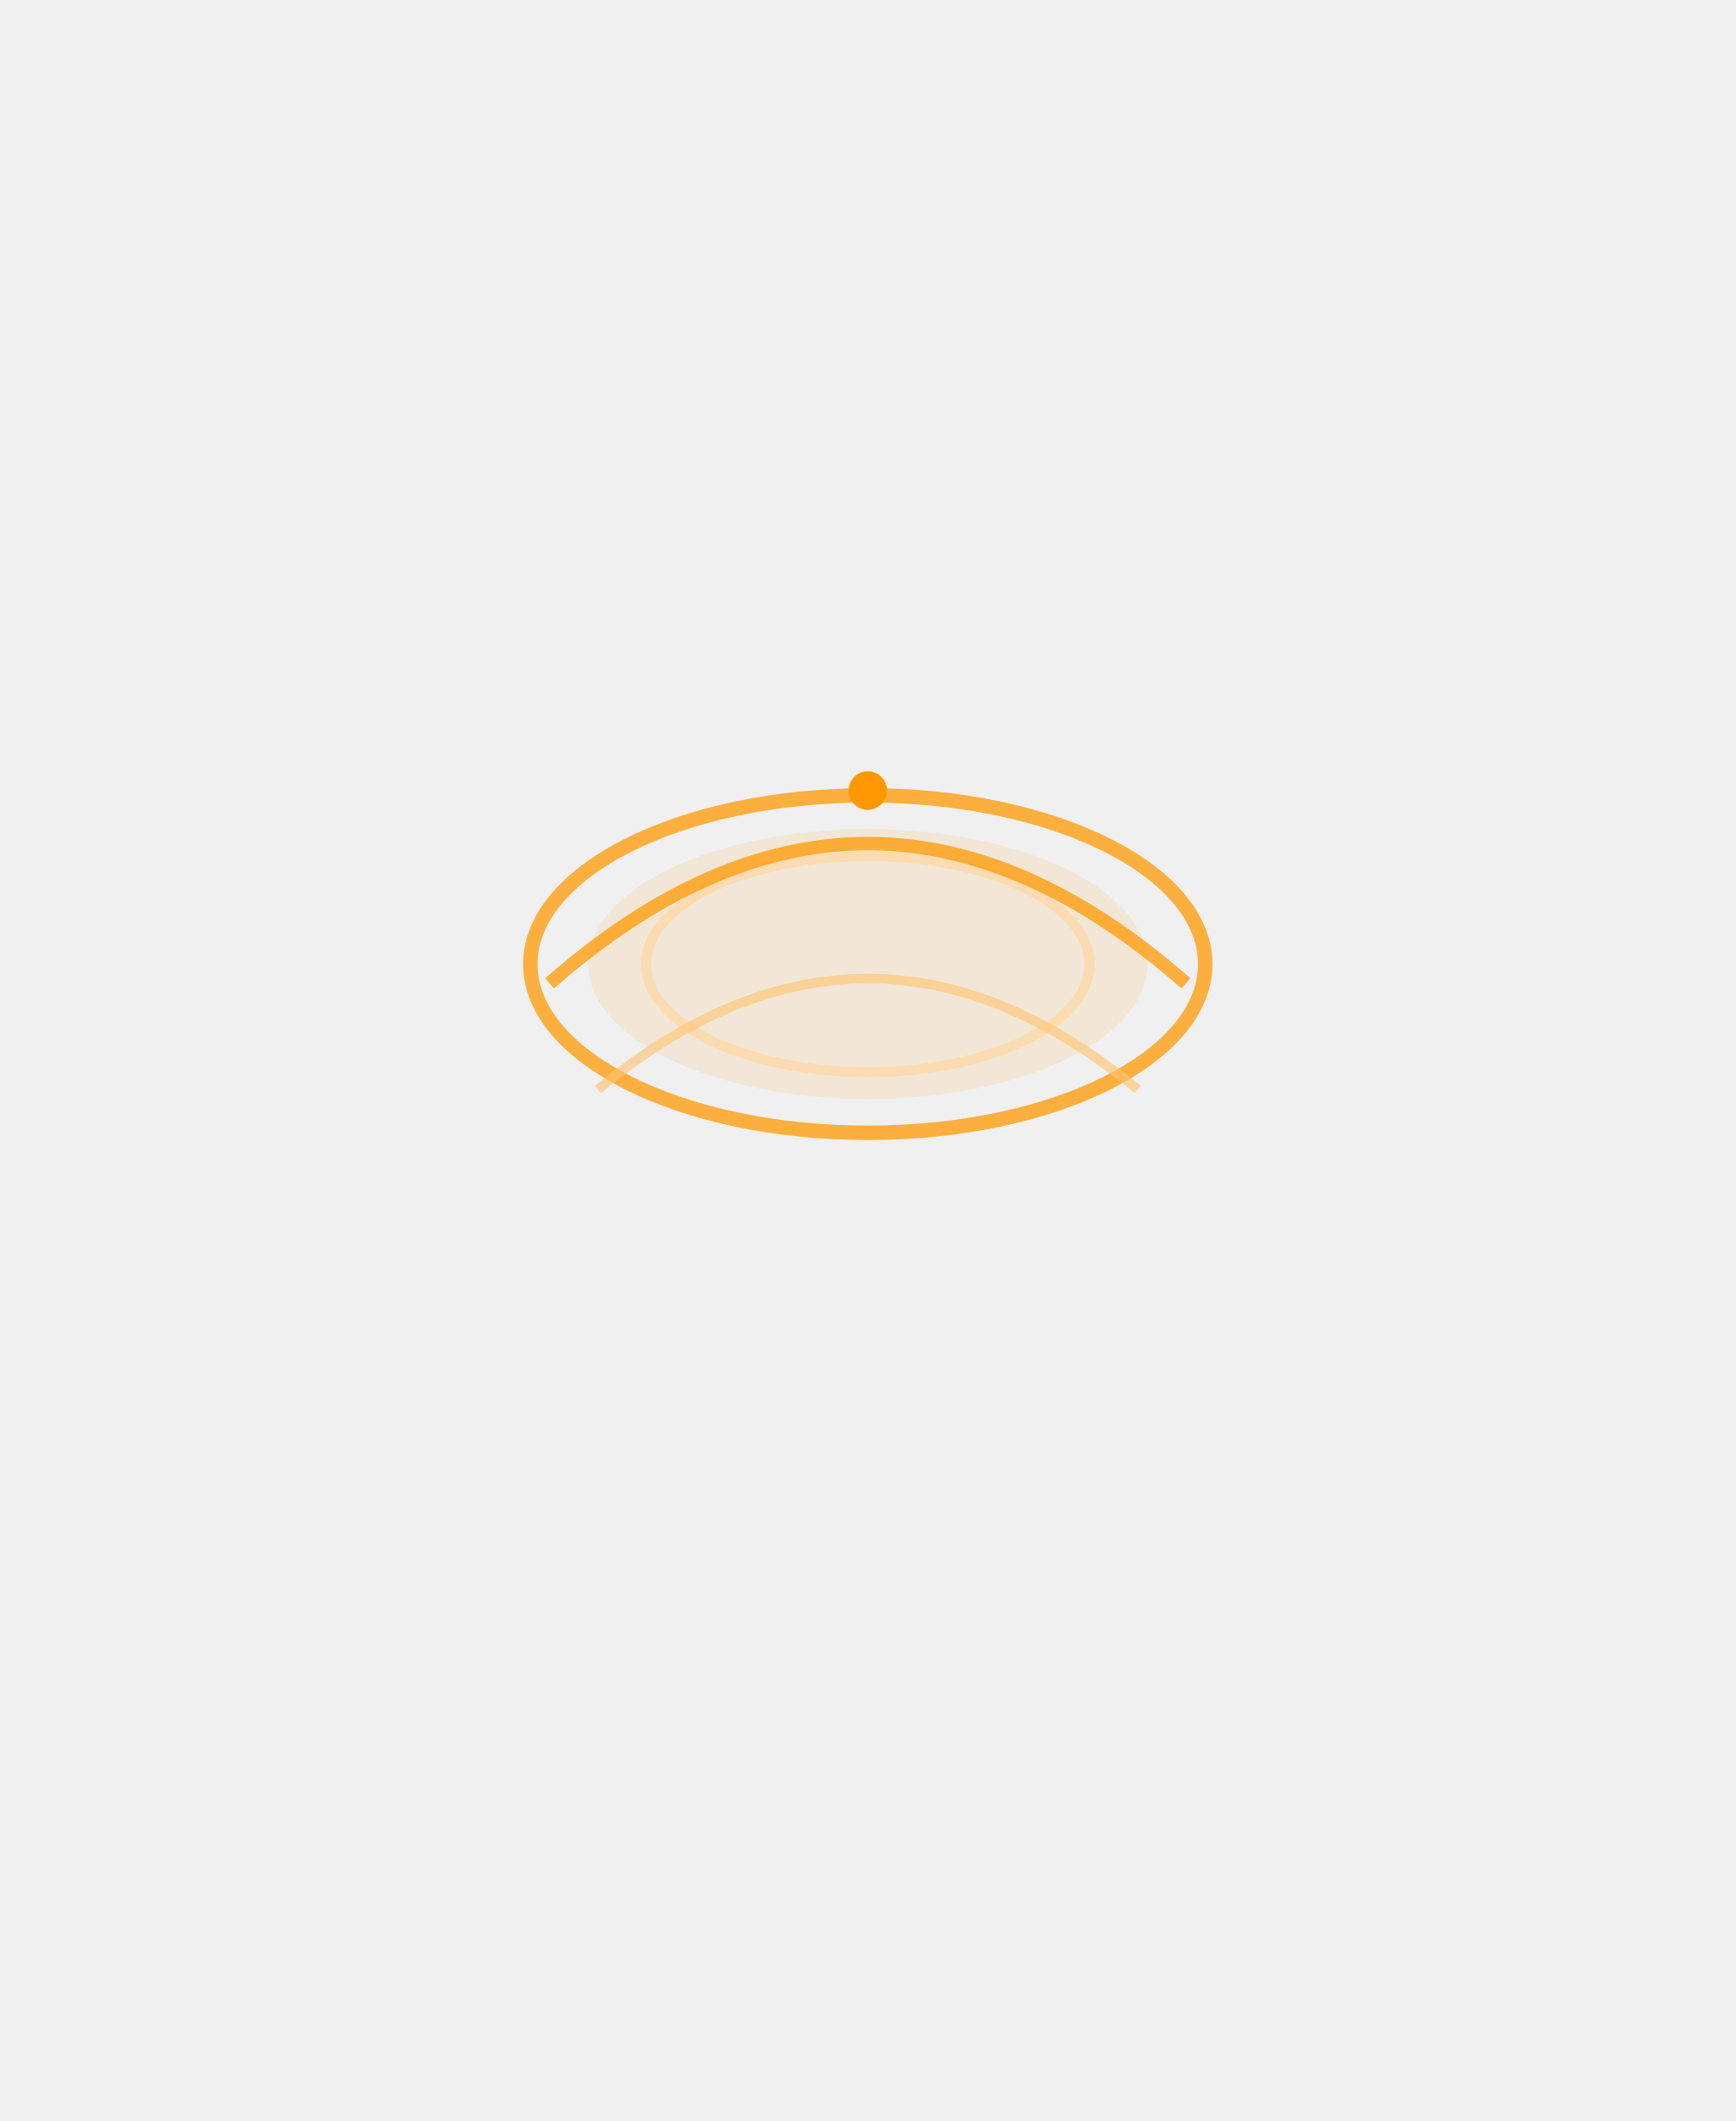
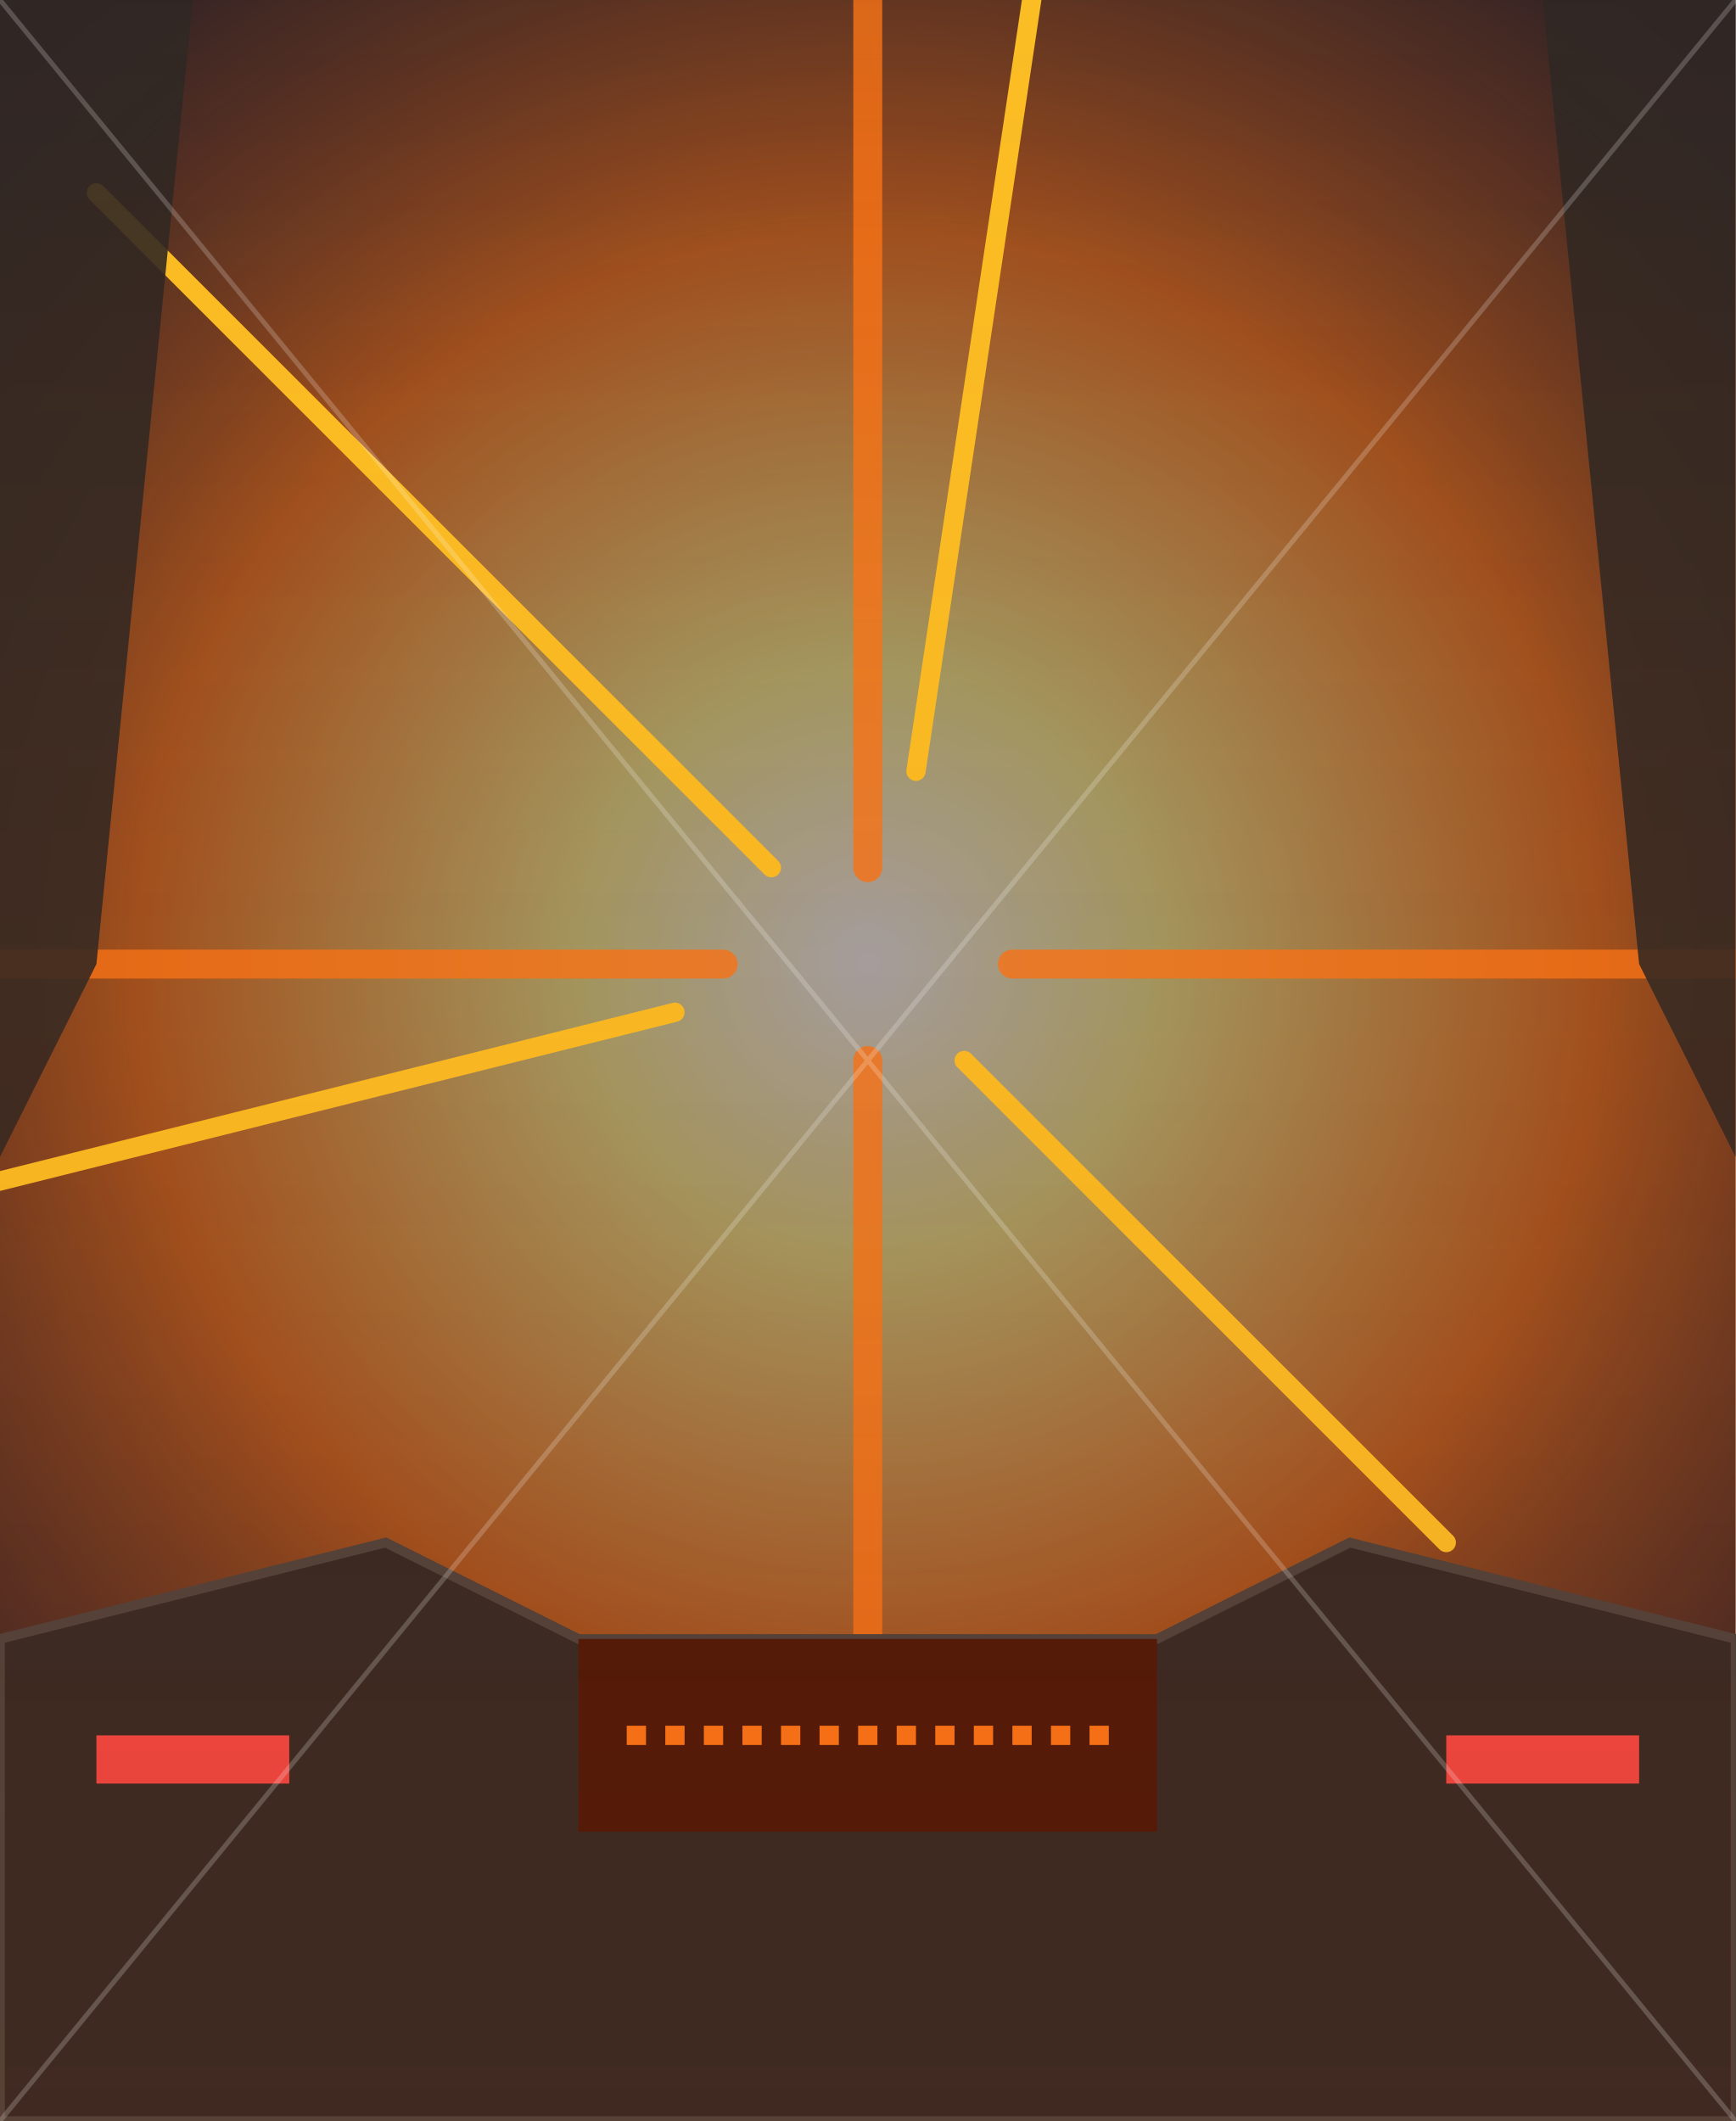
- <svg xmlns="http://www.w3.org/2000/svg" viewBox="0 0 180 220" width="180" height="220">
-   <g id="fx_legendary">
-     <ellipse cx="90" cy="100" rx="29" ry="14" fill="#FF9800" opacity="0.11" />
-     <ellipse cx="90" cy="100" rx="35" ry="17.5" fill="none" stroke="#FF9800" stroke-width="1.5" opacity="0.74" />
-     <ellipse cx="90" cy="100" rx="23" ry="11.2" fill="none" stroke="#ffd69f" stroke-width="1.05" opacity="0.66" />
-     <path d="M57 102 Q90 73 123 102" stroke="#FF9800" stroke-width="1.4" fill="none" opacity="0.74" />
-     <path d="M62 113 Q90 90 118 113" stroke="#ffc36f" stroke-width="1" fill="none" opacity="0.62" />
-     <circle cx="90" cy="82" r="2" fill="#FF9800" />
+ <svg xmlns="http://www.w3.org/2000/svg" viewBox="0 0 180 220">
+   <defs>
+     <radialGradient id="hyperCore" cx="0.5" cy="0.5" r="0.5">
+       <stop offset="0%" stop-color="#fff" />
+       <stop offset="20%" stop-color="#fef08a" />
+       <stop offset="50%" stop-color="#f97316" />
+       <stop offset="100%" stop-color="#7c2d12" stop-opacity="0" />
+     </radialGradient>
+     <filter id="speed" x="-20%" y="-20%" width="140%" height="140%">
+       <feGaussianBlur stdDeviation="1" in="SourceGraphic" result="blur" />
+     </filter>
+     <linearGradient id="cockpitDash" x1="0" y1="0" x2="0" y2="1">
+       <stop offset="0%" stop-color="#f97316" stop-opacity="0.1" />
+       <stop offset="100%" stop-color="#c2410c" stop-opacity="0.5" />
+     </linearGradient>
+   </defs>
+   <rect width="180" height="220" fill="#0f172a" />
+   <g transform="translate(90, 100)">
+     <circle cx="0" cy="0" r="150" fill="url(#hyperCore)" opacity="0.6">
+       <animate attributeName="opacity" values="0.5;0.7;0.5" dur="0.2s" repeatCount="indefinite" />
+     </circle>
+     <g stroke="#fbbf24" stroke-width="2" stroke-linecap="round">
+       <line x1="10" y1="10" x2="60" y2="60">
+         <animate attributeName="x2" values="20;100" dur="0.5s" repeatCount="indefinite" />
+         <animate attributeName="y2" values="20;100" dur="0.5s" repeatCount="indefinite" />
+         <animate attributeName="opacity" values="0;1;0" dur="0.5s" repeatCount="indefinite" />
+       </line>
+       <line x1="-10" y1="-10" x2="-80" y2="-80">
+         <animate attributeName="x2" values="-20;-120" dur="0.4s" repeatCount="indefinite" />
+         <animate attributeName="y2" values="-20;-120" dur="0.4s" repeatCount="indefinite" />
+         <animate attributeName="opacity" values="0;1;0" dur="0.4s" repeatCount="indefinite" />
+       </line>
+       <line x1="5" y1="-20" x2="20" y2="-120">
+         <animate attributeName="x2" values="10;40" dur="0.3s" repeatCount="indefinite" />
+         <animate attributeName="y2" values="-40;-160" dur="0.3s" repeatCount="indefinite" />
+         <animate attributeName="opacity" values="0;1;0" dur="0.3s" repeatCount="indefinite" />
+       </line>
+       <line x1="-20" y1="5" x2="-100" y2="25">
+         <animate attributeName="x2" values="-40;-140" dur="0.6s" repeatCount="indefinite" />
+         <animate attributeName="y2" values="10;40" dur="0.6s" repeatCount="indefinite" />
+         <animate attributeName="opacity" values="0;1;0" dur="0.6s" repeatCount="indefinite" />
+       </line>
+     </g>
+     <g stroke="#f97316" stroke-width="3" stroke-linecap="round" opacity="0.8">
+       <line x1="0" y1="-10" x2="0" y2="-100">
+         <animate attributeName="y2" values="-20;-180" dur="0.2s" repeatCount="indefinite" />
+         <animate attributeName="opacity" values="0;1;0" dur="0.2s" repeatCount="indefinite" />
+       </line>
+       <line x1="0" y1="10" x2="0" y2="100">
+         <animate attributeName="y2" values="20;180" dur="0.3s" repeatCount="indefinite" />
+         <animate attributeName="opacity" values="0;1;0" dur="0.3s" repeatCount="indefinite" />
+       </line>
+       <line x1="-15" y1="0" x2="-120" y2="0">
+         <animate attributeName="x2" values="-30;-160" dur="0.25s" repeatCount="indefinite" />
+         <animate attributeName="opacity" values="0;1;0" dur="0.25s" repeatCount="indefinite" />
+       </line>
+       <line x1="15" y1="0" x2="120" y2="0">
+         <animate attributeName="x2" values="30;160" dur="0.35s" repeatCount="indefinite" />
+         <animate attributeName="opacity" values="0;1;0" dur="0.35s" repeatCount="indefinite" />
+       </line>
+     </g>
  </g>
+   <g>
+     <animateTransform attributeName="transform" type="translate" values="-1,-1; 1,1; -1,1; 1,-1; -1,-1" dur="0.1s" repeatCount="indefinite" />
+     <path d="M0 220 V170 L40 160 L60 170 H120 L140 160 L180 170 V220 H0 Z" fill="#292524" stroke="#44403c" />
+     <rect x="10" y="180" width="20" height="5" fill="#ef4444">
+       <animate attributeName="fill" values="#ef4444;#7f1d1d;#ef4444" dur="0.5s" repeatCount="indefinite" />
+     </rect>
+     <rect x="150" y="180" width="20" height="5" fill="#ef4444">
+       <animate attributeName="fill" values="#ef4444;#7f1d1d;#ef4444" dur="0.5s" repeatCount="indefinite" />
+     </rect>
+     <path d="M60 170 H120 V190 H60 Z" fill="#431407" />
+     <path d="M65 180 H115" stroke="#f97316" stroke-width="2" stroke-dasharray="2,2" />
+     <path d="M0 0 L20 0 L10 100 L0 120 Z" fill="#292524" opacity="0.9" />
+     <path d="M180 0 L160 0 L170 100 L180 120 Z" fill="#292524" opacity="0.9" />
+     <rect x="0" y="0" width="180" height="220" fill="url(#cockpitDash)" pointer-events="none" opacity="0.3" />
+   </g>
+   <path d="M0 0 L90 110 M180 0 L90 110 M0 220 L90 110 M180 220 L90 110" stroke="#fff" stroke-width="0.5" opacity="0.2">
+   </path>
</svg>
